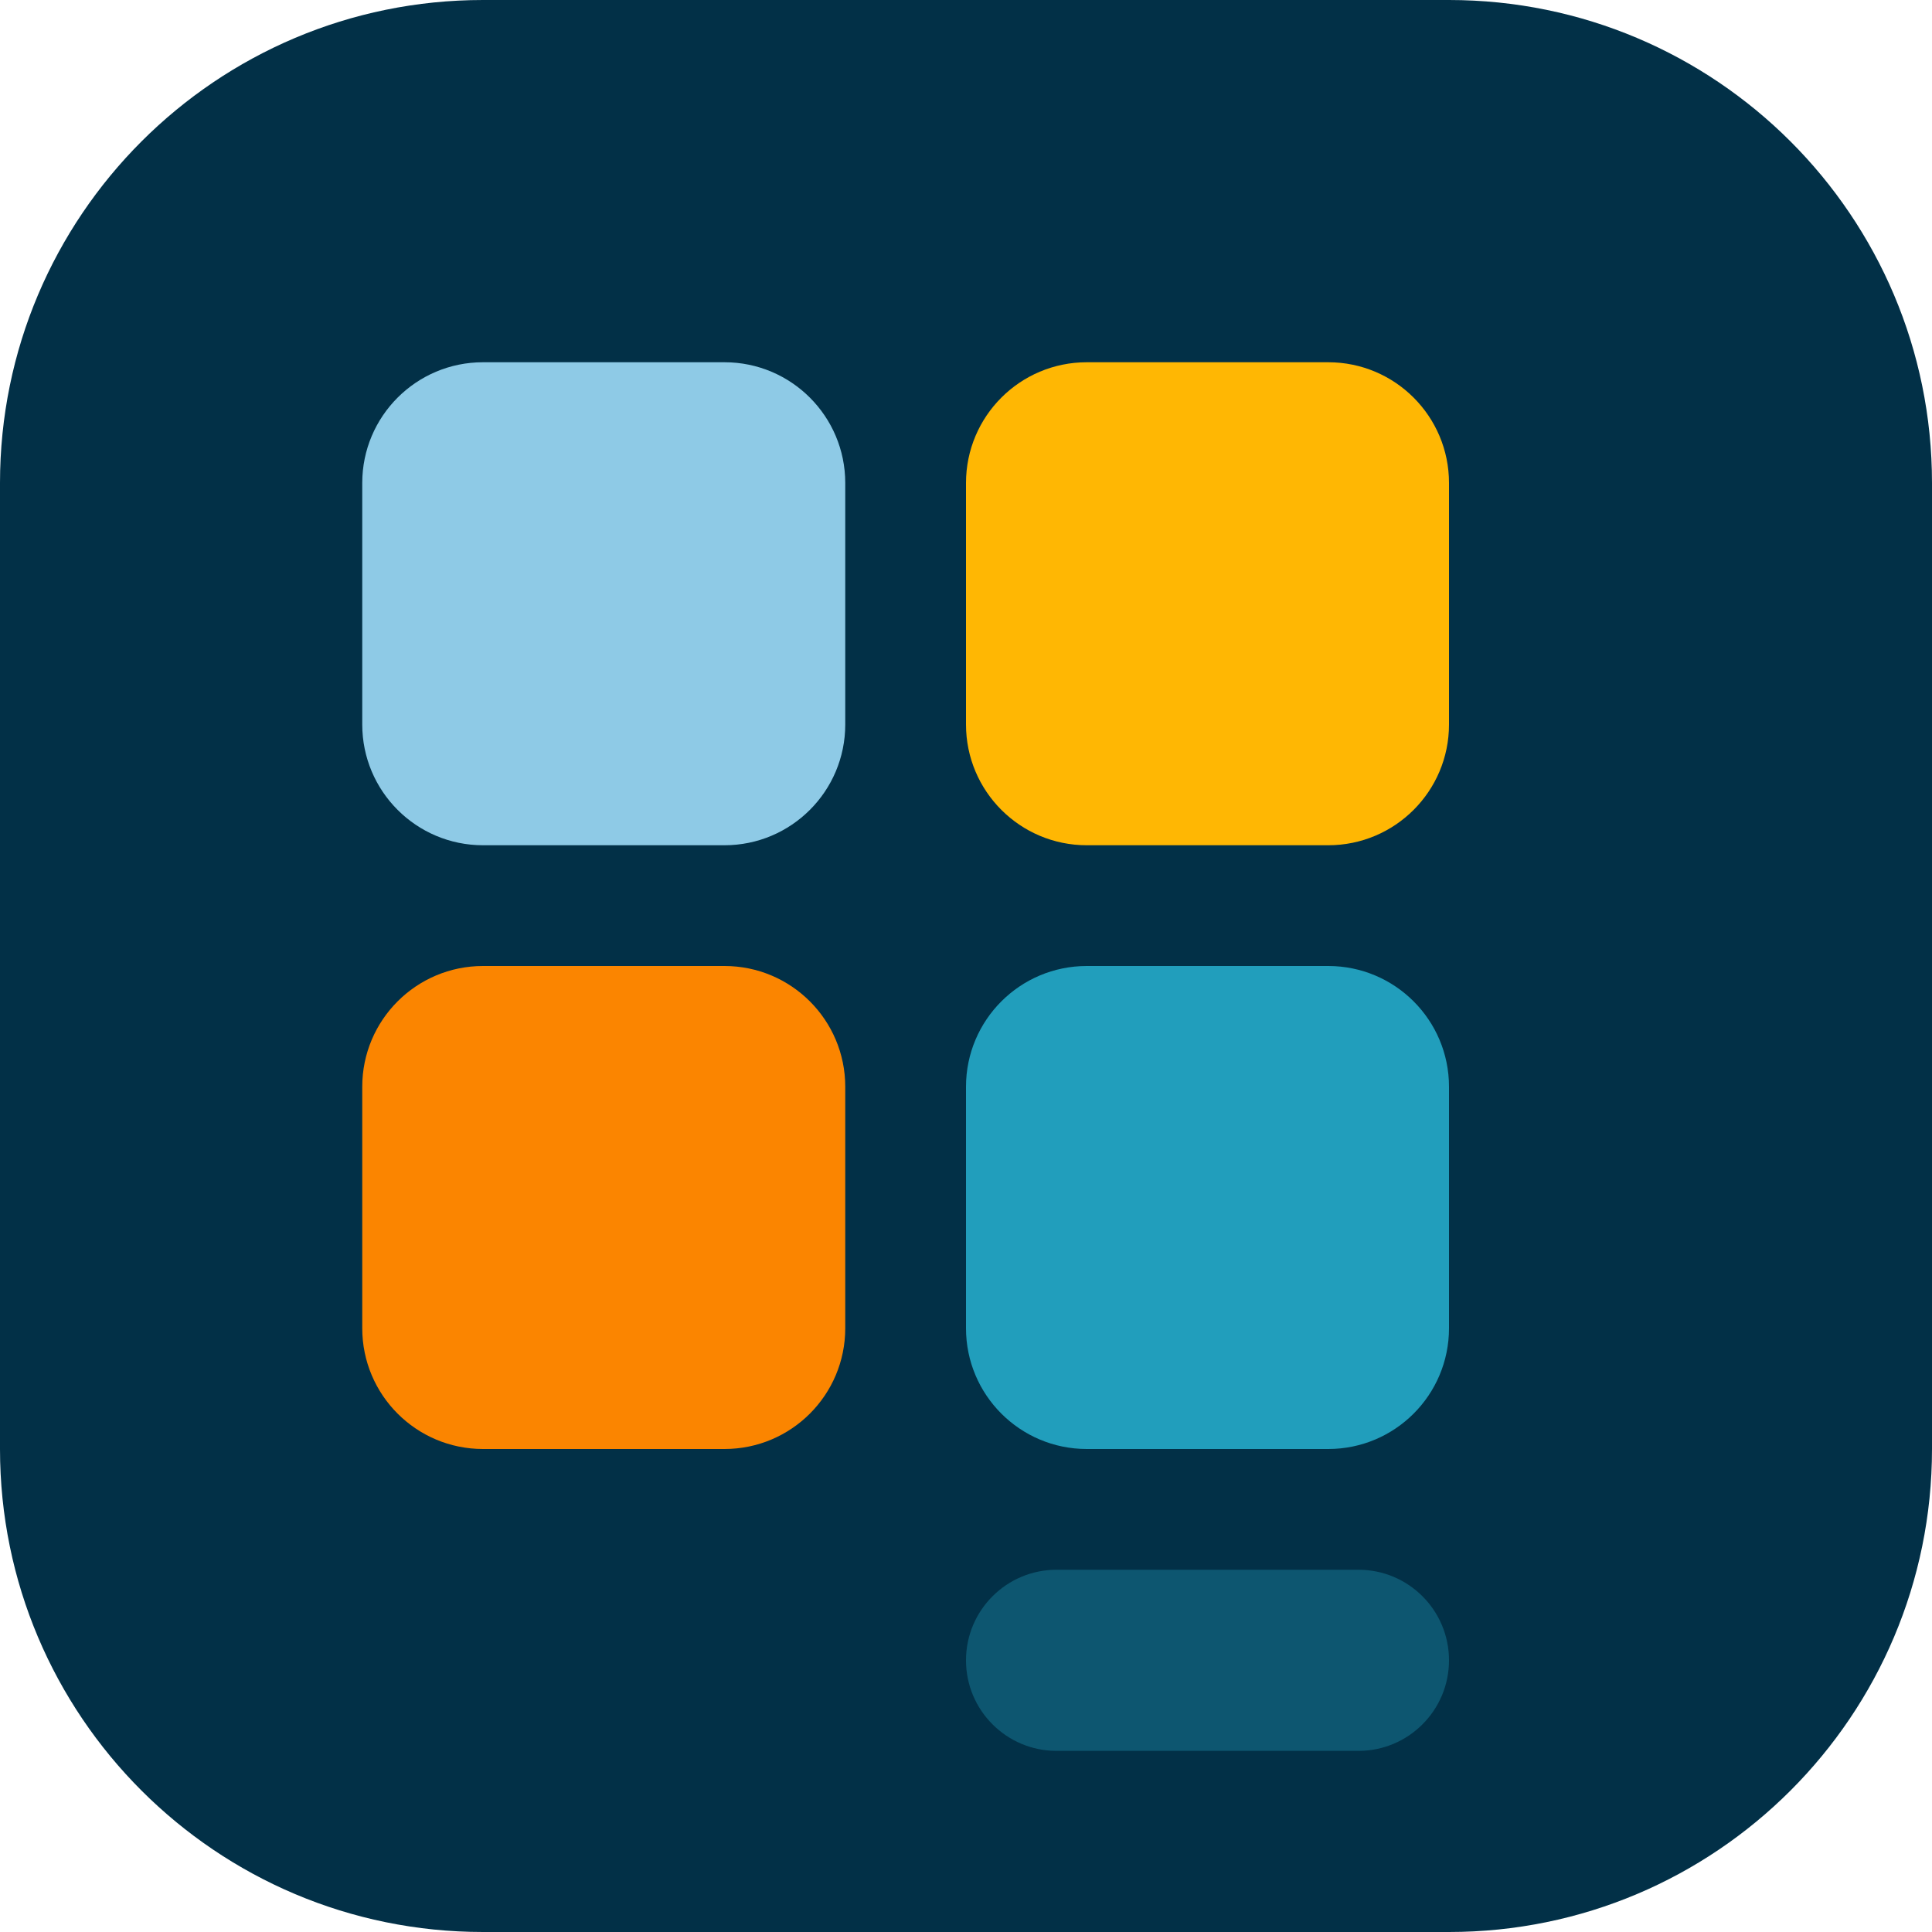
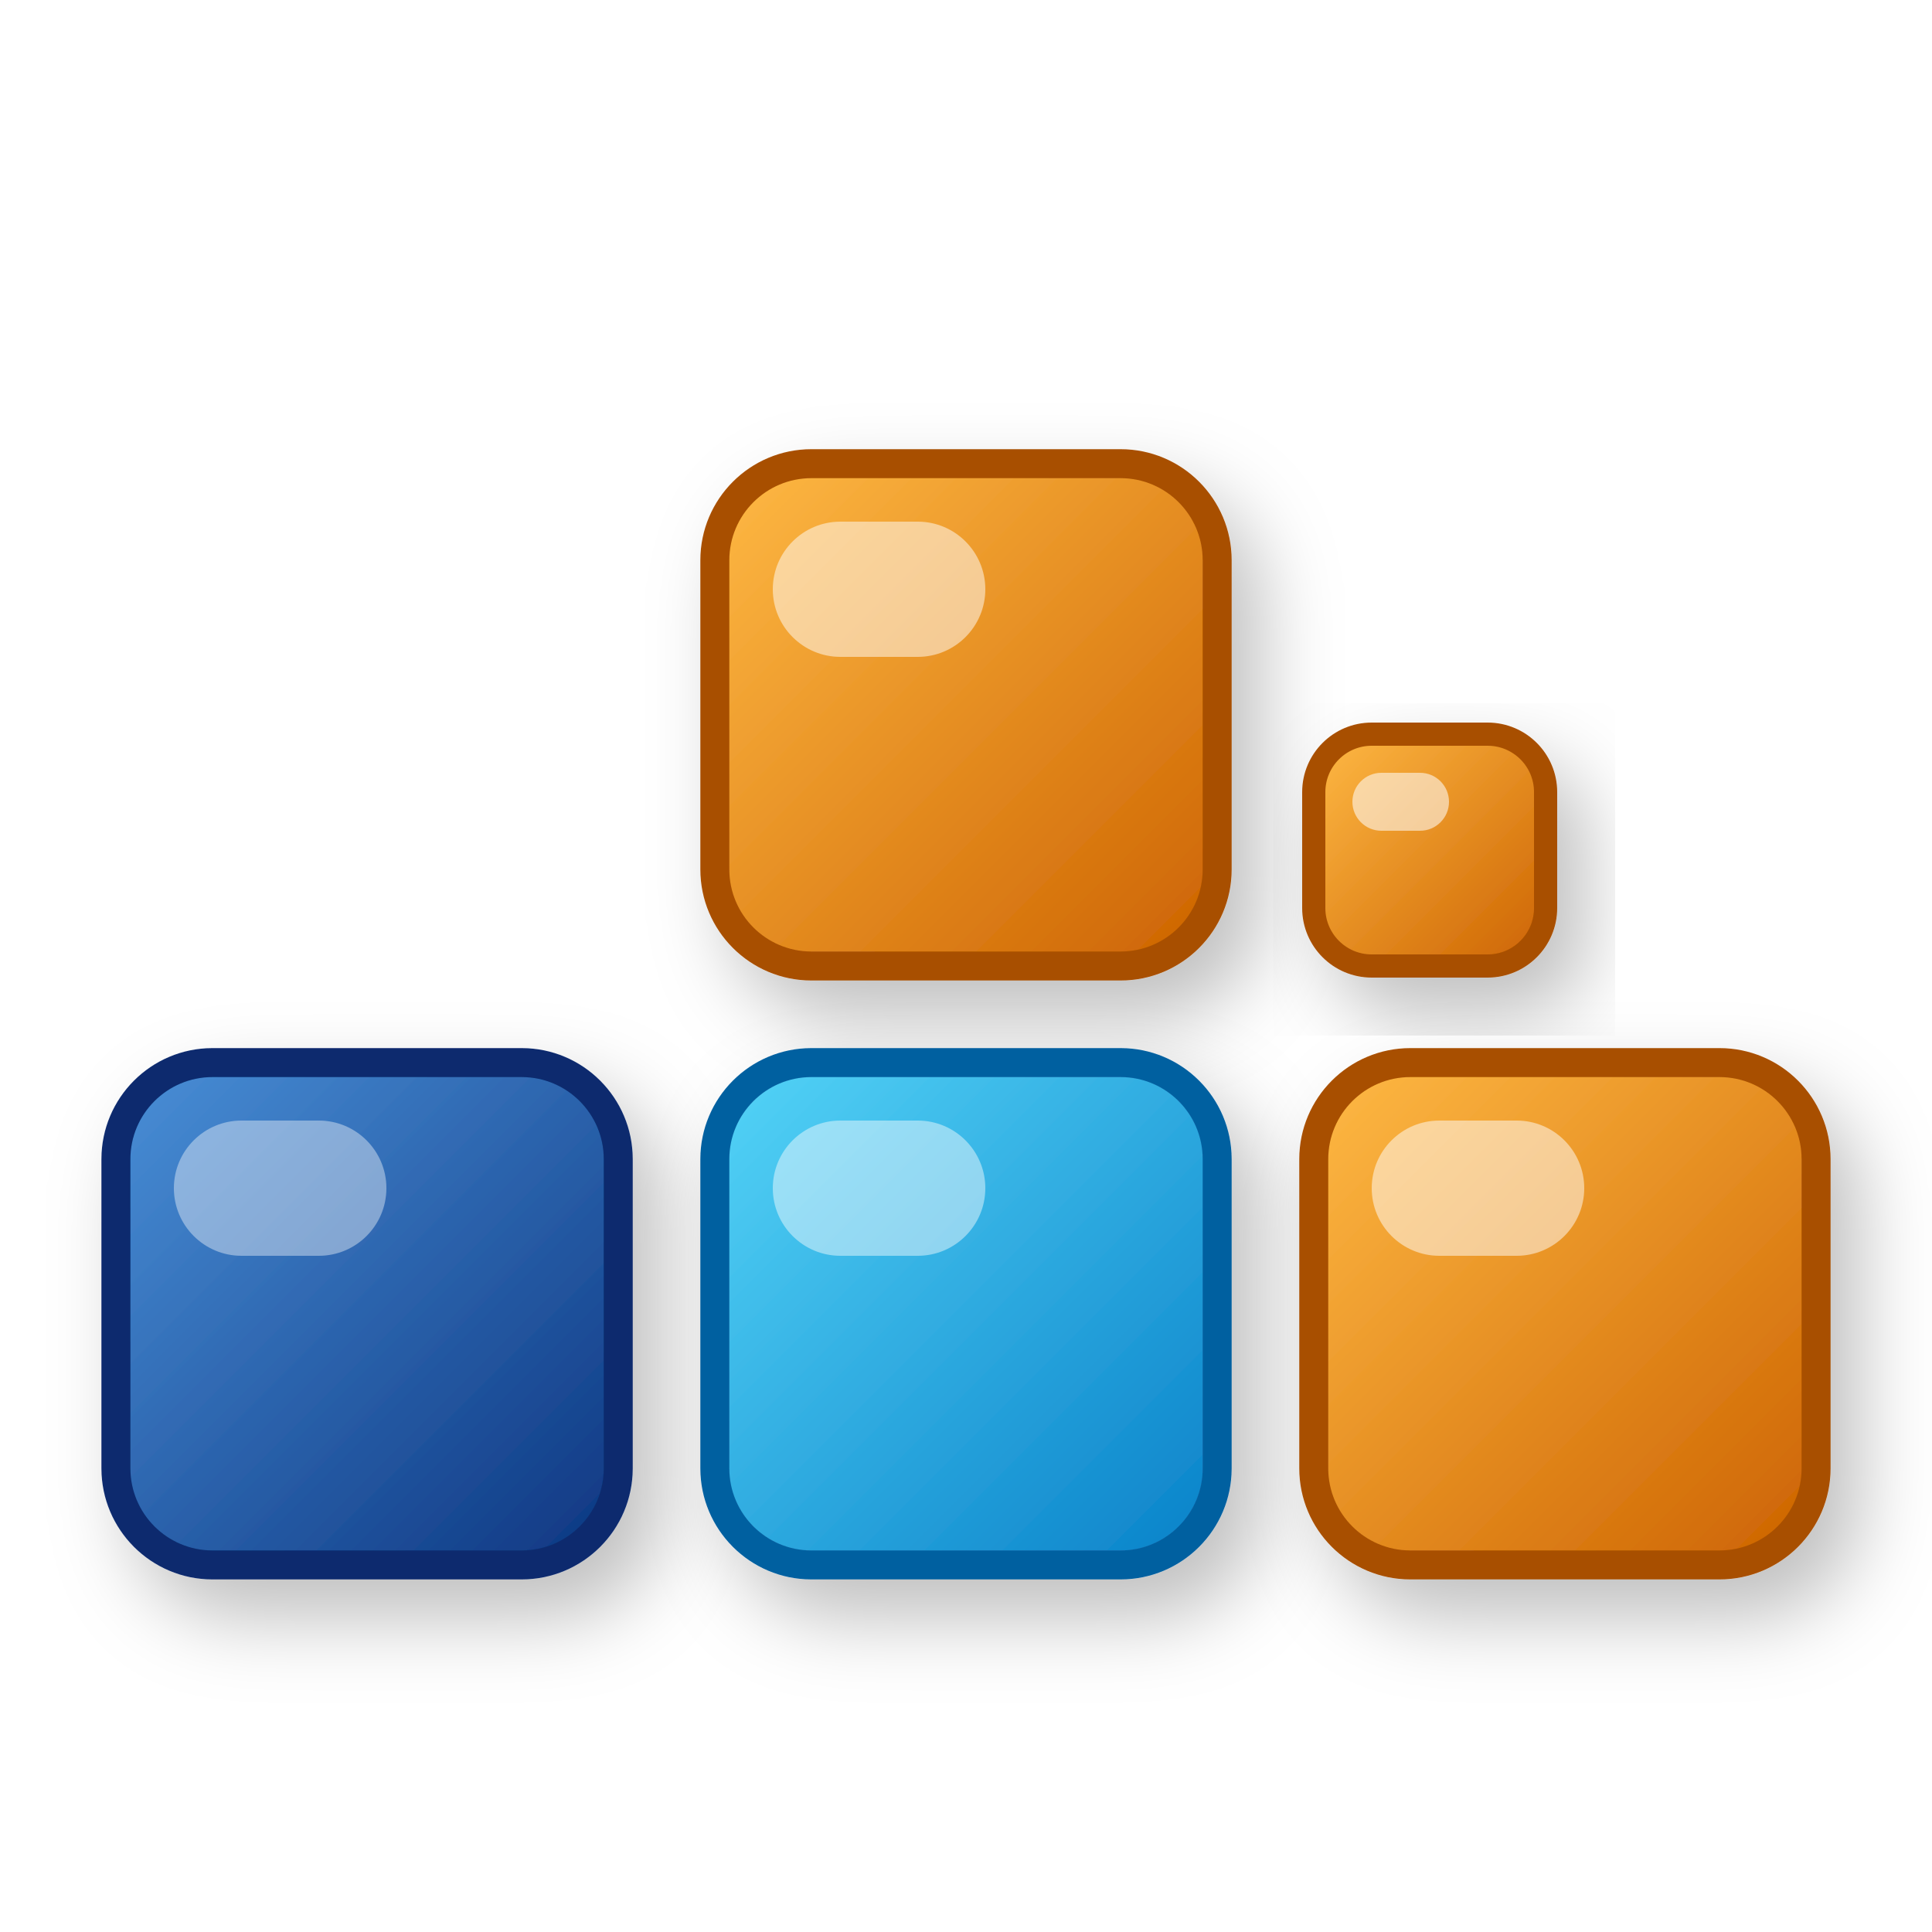
- <svg xmlns="http://www.w3.org/2000/svg" viewBox="0 0 32 32">
-   <rect width="32" height="32" rx="8" fill="#023047" />
-   <rect x="6" y="6" width="8" height="8" rx="2" fill="#8ecae6" />
-   <rect x="16" y="6" width="8" height="8" rx="2" fill="#ffb703" />
-   <rect x="6" y="16" width="8" height="8" rx="2" fill="#fb8500" />
-   <rect x="16" y="16" width="8" height="8" rx="2" fill="#219ebc" />
-   <rect x="16" y="26" width="8" height="3" rx="1.5" fill="#219ebc" opacity="0.35" />
+ <svg xmlns="http://www.w3.org/2000/svg" viewBox="0 0 100 100">
+   <defs>
+     <linearGradient id="go" x1="0%" y1="0%" x2="100%" y2="100%">
+       <stop offset="0%" stop-color="#ffba45" />
+       <stop offset="100%" stop-color="#cc6200" />
+     </linearGradient>
+     <linearGradient id="gb" x1="0%" y1="0%" x2="100%" y2="100%">
+       <stop offset="0%" stop-color="#4a90d8" />
+       <stop offset="100%" stop-color="#0c3580" />
+     </linearGradient>
+     <linearGradient id="gc" x1="0%" y1="0%" x2="100%" y2="100%">
+       <stop offset="0%" stop-color="#55d5f8" />
+       <stop offset="100%" stop-color="#0880c8" />
+     </linearGradient>
+     <filter id="sh" x="-30%" y="-30%" width="160%" height="160%">
+       <feDropShadow dx="1.5" dy="2" stdDeviation="2" flood-color="#00000040" />
+     </filter>
+   </defs>
+   <rect x="37" y="24" width="26" height="26" rx="5" fill="url(#go)" stroke="#a85000" stroke-width="1.5" filter="url(#sh)" />
+   <rect x="40" y="27" width="11" height="7" rx="3.5" fill="rgba(255,255,255,0.5)" />
+   <rect x="68" y="38" width="12" height="12" rx="3" fill="url(#go)" stroke="#a85000" stroke-width="1.2" filter="url(#sh)" />
+   <rect x="70" y="40" width="5" height="3" rx="1.5" fill="rgba(255,255,255,0.55)" />
+   <rect x="6" y="55" width="26" height="26" rx="5" fill="url(#gb)" stroke="#0a2c6e" stroke-width="1.5" filter="url(#sh)" />
+   <rect x="9" y="58" width="11" height="7" rx="3.5" fill="rgba(255,255,255,0.4)" />
+   <rect x="37" y="55" width="26" height="26" rx="5" fill="url(#gc)" stroke="#0660a0" stroke-width="1.5" filter="url(#sh)" />
+   <rect x="40" y="58" width="11" height="7" rx="3.5" fill="rgba(255,255,255,0.45)" />
+   <rect x="68" y="55" width="26" height="26" rx="5" fill="url(#go)" stroke="#a85000" stroke-width="1.5" filter="url(#sh)" />
+   <rect x="71" y="58" width="11" height="7" rx="3.5" fill="rgba(255,255,255,0.5)" />
</svg>
